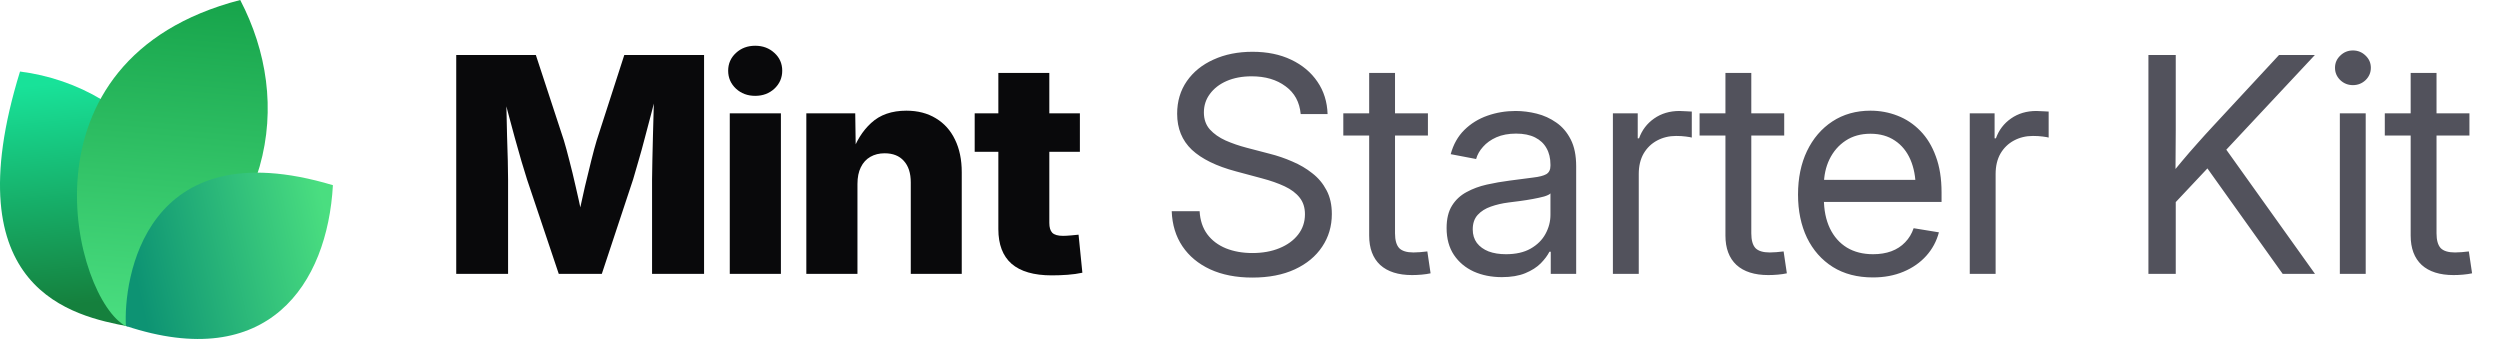
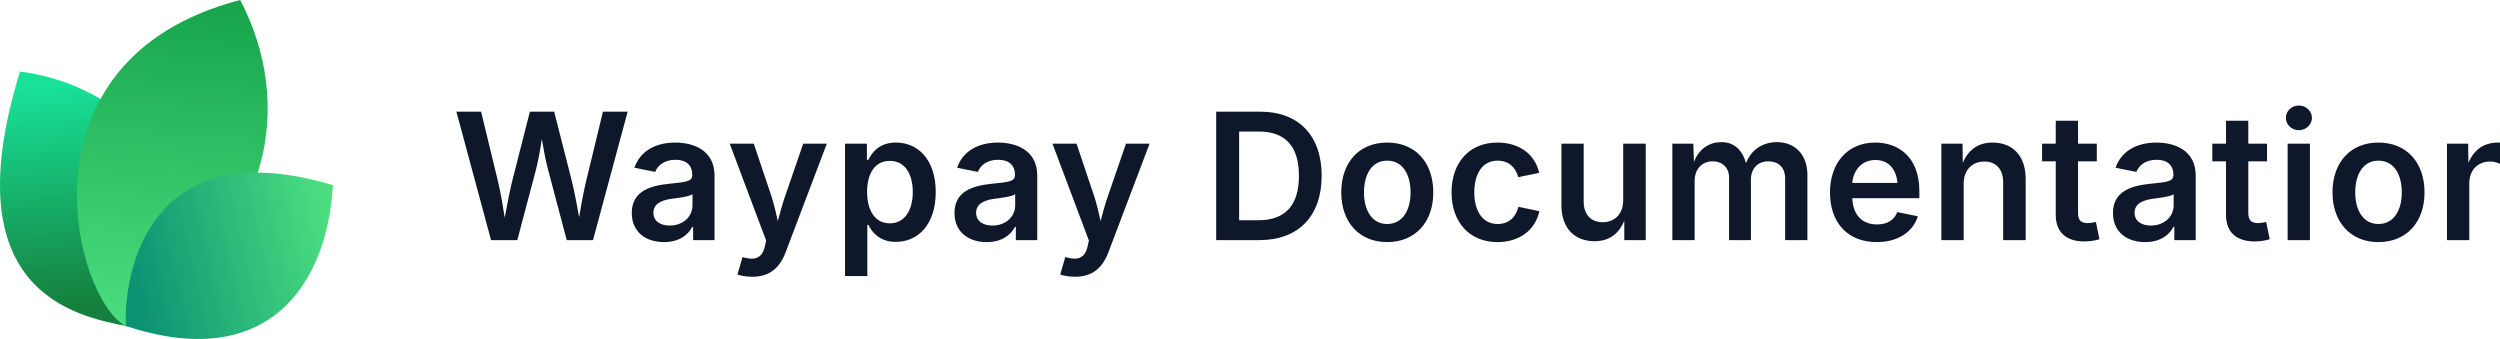
<svg xmlns="http://www.w3.org/2000/svg" width="177" height="24" viewBox="0 0 177 24" fill="none">
  <path d="M9.061 23.108C5.268 22.377 -3.391 20.627 1.417 5.064C9.634 6.099 16.973 14.064 9.061 23.108Z" fill="url(#paint0_linear_17557_2020)" />
  <path d="M8.919 23.094C5.276 21.222 0.784 4.209 17.007 0C20.757 7.193 19.621 16.545 8.919 23.094Z" fill="url(#paint1_linear_17557_2020)" />
  <path d="M8.914 23.079C8.735 19.882 10.159 9.085 23.57 13.111C23.181 20.123 18.984 26.418 8.914 23.079Z" fill="url(#paint2_linear_17557_2020)" />
-   <path d="M32.301 19.392V3.894H37.938L39.925 9.948C40.036 10.315 40.164 10.787 40.31 11.362C40.462 11.938 40.611 12.552 40.757 13.204C40.91 13.855 41.048 14.483 41.173 15.086C41.305 15.682 41.412 16.192 41.495 16.615H40.695C40.771 16.192 40.871 15.682 40.996 15.086C41.128 14.49 41.267 13.866 41.412 13.214C41.565 12.562 41.714 11.948 41.86 11.373C42.005 10.79 42.133 10.315 42.244 9.948L44.2 3.894H49.848V19.392H46.166V12.704C46.166 12.357 46.173 11.917 46.187 11.383C46.2 10.849 46.214 10.27 46.228 9.646C46.249 9.022 46.266 8.391 46.28 7.753C46.301 7.115 46.311 6.519 46.311 5.964H46.623C46.485 6.561 46.332 7.181 46.166 7.826C45.999 8.471 45.833 9.102 45.666 9.719C45.507 10.336 45.351 10.901 45.198 11.414C45.053 11.928 44.928 12.357 44.824 12.704L42.608 19.392H39.561L37.314 12.704C37.203 12.357 37.072 11.928 36.919 11.414C36.773 10.901 36.614 10.34 36.441 9.729C36.274 9.112 36.104 8.481 35.931 7.836C35.764 7.192 35.608 6.567 35.463 5.964H35.827C35.834 6.512 35.844 7.105 35.858 7.743C35.872 8.374 35.886 9.005 35.9 9.636C35.92 10.26 35.938 10.839 35.952 11.373C35.965 11.907 35.972 12.351 35.972 12.704V19.392H32.301ZM51.668 19.392V8.024H55.288V19.392H51.668ZM53.468 6.786C52.927 6.786 52.473 6.616 52.105 6.276C51.738 5.93 51.554 5.507 51.554 5.007C51.554 4.508 51.738 4.088 52.105 3.749C52.473 3.409 52.927 3.239 53.468 3.239C54.009 3.239 54.463 3.409 54.83 3.749C55.198 4.082 55.382 4.501 55.382 5.007C55.382 5.507 55.198 5.93 54.83 6.276C54.463 6.616 54.009 6.786 53.468 6.786ZM60.708 13.027V19.392H57.088V8.024H60.551L60.593 10.967H60.281C60.593 10.024 61.061 9.268 61.685 8.7C62.309 8.124 63.138 7.836 64.171 7.836C64.975 7.836 65.672 8.017 66.262 8.377C66.851 8.731 67.302 9.234 67.614 9.885C67.933 10.537 68.092 11.307 68.092 12.194V19.392H64.483V12.912C64.483 12.26 64.32 11.754 63.994 11.394C63.675 11.033 63.221 10.853 62.632 10.853C62.25 10.853 61.914 10.936 61.623 11.102C61.332 11.269 61.106 11.515 60.947 11.841C60.787 12.16 60.708 12.555 60.708 13.027ZM76.456 8.024V10.749H69.008V8.024H76.456ZM70.683 5.163H74.292V15.783C74.292 16.102 74.361 16.334 74.5 16.48C74.646 16.625 74.899 16.698 75.259 16.698C75.405 16.698 75.596 16.688 75.831 16.667C76.074 16.646 76.251 16.629 76.362 16.615L76.632 19.309C76.313 19.378 75.963 19.427 75.582 19.455C75.207 19.482 74.836 19.496 74.469 19.496C73.2 19.496 72.25 19.222 71.619 18.674C70.995 18.127 70.683 17.308 70.683 16.22V5.163Z" fill="#09090B" />
-   <path d="M88.667 19.652C87.523 19.652 86.528 19.458 85.682 19.07C84.843 18.681 84.188 18.137 83.716 17.437C83.245 16.736 82.992 15.908 82.957 14.951H84.933C84.968 15.596 85.148 16.14 85.474 16.584C85.8 17.021 86.24 17.354 86.795 17.582C87.35 17.804 87.974 17.915 88.667 17.915C89.388 17.915 90.026 17.801 90.581 17.572C91.143 17.343 91.583 17.024 91.902 16.615C92.228 16.199 92.391 15.717 92.391 15.169C92.391 14.698 92.266 14.306 92.017 13.994C91.767 13.675 91.413 13.408 90.956 13.193C90.498 12.978 89.954 12.787 89.323 12.621L87.502 12.132C86.123 11.765 85.082 11.255 84.382 10.603C83.689 9.944 83.342 9.095 83.342 8.055C83.342 7.174 83.571 6.404 84.028 5.746C84.486 5.087 85.117 4.577 85.921 4.217C86.726 3.849 87.645 3.666 88.678 3.666C89.718 3.666 90.63 3.853 91.413 4.227C92.204 4.602 92.824 5.122 93.275 5.787C93.726 6.446 93.965 7.209 93.993 8.076H92.089C92.013 7.23 91.656 6.574 91.018 6.11C90.387 5.638 89.586 5.403 88.615 5.403C87.95 5.403 87.36 5.513 86.847 5.735C86.341 5.957 85.946 6.262 85.661 6.651C85.377 7.032 85.235 7.469 85.235 7.961C85.235 8.447 85.377 8.849 85.661 9.168C85.946 9.48 86.317 9.74 86.774 9.948C87.232 10.149 87.724 10.319 88.251 10.457L89.884 10.884C90.439 11.023 90.977 11.206 91.496 11.435C92.023 11.657 92.495 11.934 92.911 12.267C93.334 12.593 93.67 12.995 93.92 13.474C94.17 13.945 94.294 14.504 94.294 15.149C94.294 16.015 94.066 16.788 93.608 17.468C93.157 18.148 92.512 18.681 91.673 19.07C90.834 19.458 89.832 19.652 88.667 19.652ZM101.097 8.024V9.594H95.106V8.024H101.097ZM96.937 5.163H98.767V16.521C98.767 17 98.865 17.347 99.059 17.562C99.26 17.77 99.6 17.874 100.078 17.874C100.21 17.874 100.366 17.867 100.546 17.853C100.733 17.832 100.903 17.815 101.056 17.801L101.285 19.351C101.097 19.392 100.886 19.423 100.65 19.444C100.414 19.465 100.189 19.475 99.974 19.475C98.996 19.475 98.244 19.236 97.717 18.758C97.197 18.272 96.937 17.579 96.937 16.677V5.163ZM106.33 19.621C105.595 19.621 104.932 19.489 104.343 19.226C103.754 18.955 103.285 18.564 102.939 18.05C102.592 17.53 102.419 16.896 102.419 16.147C102.419 15.495 102.547 14.965 102.804 14.556C103.06 14.146 103.403 13.828 103.833 13.599C104.263 13.363 104.742 13.186 105.269 13.068C105.796 12.95 106.333 12.857 106.881 12.787C107.574 12.69 108.132 12.617 108.555 12.569C108.978 12.52 109.287 12.441 109.481 12.33C109.675 12.212 109.772 12.014 109.772 11.737V11.654C109.772 11.203 109.679 10.815 109.492 10.489C109.311 10.163 109.041 9.91 108.68 9.729C108.32 9.549 107.872 9.459 107.338 9.459C106.805 9.459 106.34 9.546 105.945 9.719C105.556 9.892 105.241 10.118 104.998 10.395C104.755 10.665 104.593 10.953 104.509 11.258L102.71 10.915C102.897 10.222 103.22 9.65 103.677 9.199C104.135 8.748 104.679 8.412 105.31 8.19C105.941 7.968 106.607 7.857 107.307 7.857C107.8 7.857 108.295 7.92 108.795 8.044C109.301 8.169 109.765 8.381 110.188 8.679C110.611 8.97 110.951 9.369 111.208 9.875C111.464 10.374 111.593 11.005 111.593 11.768V19.392H109.793V17.822H109.7C109.568 18.085 109.363 18.359 109.086 18.643C108.809 18.921 108.444 19.153 107.994 19.34C107.543 19.527 106.988 19.621 106.33 19.621ZM106.621 17.998C107.321 17.998 107.904 17.867 108.368 17.603C108.84 17.333 109.19 16.986 109.419 16.563C109.654 16.133 109.772 15.682 109.772 15.211V13.692C109.703 13.769 109.554 13.841 109.325 13.911C109.096 13.973 108.829 14.032 108.524 14.088C108.226 14.143 107.921 14.192 107.609 14.233C107.304 14.275 107.033 14.309 106.798 14.337C106.354 14.393 105.938 14.49 105.549 14.628C105.168 14.76 104.86 14.954 104.624 15.211C104.388 15.467 104.27 15.811 104.27 16.241C104.27 16.615 104.367 16.934 104.561 17.198C104.762 17.461 105.04 17.662 105.393 17.801C105.747 17.933 106.156 17.998 106.621 17.998ZM114.193 19.392V8.024H115.951V9.792H116.045C116.253 9.209 116.61 8.741 117.116 8.388C117.622 8.034 118.219 7.857 118.905 7.857C119.058 7.857 119.217 7.864 119.384 7.878C119.55 7.885 119.682 7.892 119.779 7.899V9.74C119.716 9.719 119.578 9.695 119.363 9.667C119.155 9.639 118.922 9.625 118.666 9.625C118.174 9.625 117.726 9.733 117.324 9.948C116.922 10.163 116.603 10.471 116.367 10.874C116.138 11.276 116.024 11.758 116.024 12.319V19.392H114.193ZM126.322 8.024V9.594H120.33V8.024H126.322ZM122.161 5.163H123.992V16.521C123.992 17 124.089 17.347 124.283 17.562C124.484 17.77 124.824 17.874 125.302 17.874C125.434 17.874 125.59 17.867 125.77 17.853C125.958 17.832 126.127 17.815 126.28 17.801L126.509 19.351C126.322 19.392 126.11 19.423 125.874 19.444C125.639 19.465 125.413 19.475 125.198 19.475C124.221 19.475 123.468 19.236 122.941 18.758C122.421 18.272 122.161 17.579 122.161 16.677V5.163ZM132.604 19.642C131.502 19.642 130.555 19.396 129.765 18.903C128.974 18.404 128.364 17.714 127.934 16.834C127.511 15.946 127.3 14.927 127.3 13.775C127.3 12.611 127.511 11.584 127.934 10.697C128.364 9.802 128.964 9.102 129.734 8.596C130.51 8.089 131.408 7.836 132.428 7.836C133.1 7.836 133.738 7.954 134.341 8.19C134.952 8.426 135.489 8.783 135.954 9.261C136.425 9.74 136.793 10.343 137.056 11.071C137.327 11.792 137.462 12.645 137.462 13.63V14.296H128.433V12.735H136.463L135.631 13.297C135.631 12.541 135.506 11.876 135.257 11.3C135.007 10.725 134.643 10.277 134.165 9.958C133.686 9.632 133.107 9.469 132.428 9.469C131.748 9.469 131.162 9.632 130.67 9.958C130.177 10.284 129.796 10.725 129.526 11.279C129.262 11.827 129.13 12.441 129.13 13.12V14.046C129.13 14.864 129.273 15.572 129.557 16.168C129.841 16.757 130.243 17.211 130.763 17.53C131.283 17.842 131.901 17.998 132.615 17.998C133.093 17.998 133.523 17.929 133.905 17.79C134.293 17.645 134.619 17.433 134.882 17.156C135.153 16.879 135.354 16.546 135.486 16.157L137.275 16.449C137.108 17.08 136.81 17.634 136.38 18.113C135.95 18.591 135.413 18.966 134.768 19.236C134.123 19.507 133.402 19.642 132.604 19.642ZM139.459 19.392V8.024H141.217V9.792H141.311C141.519 9.209 141.876 8.741 142.382 8.388C142.888 8.034 143.485 7.857 144.171 7.857C144.324 7.857 144.483 7.864 144.649 7.878C144.816 7.885 144.948 7.892 145.045 7.899V9.74C144.982 9.719 144.844 9.695 144.629 9.667C144.421 9.639 144.188 9.625 143.932 9.625C143.439 9.625 142.992 9.733 142.59 9.948C142.188 10.163 141.869 10.471 141.633 10.874C141.404 11.276 141.29 11.758 141.29 12.319V19.392H139.459ZM153.429 14.961V12.715C153.783 12.257 154.136 11.82 154.49 11.404C154.844 10.981 155.204 10.565 155.572 10.156C155.939 9.74 156.314 9.327 156.695 8.918L161.355 3.894H163.893L157.277 10.967H157.184L153.429 14.961ZM152.108 19.392V3.894H154.043V9.241L154.022 12.559L154.043 13.505V19.392H152.108ZM161.615 19.392L155.967 11.477L157.173 9.969L163.903 19.392H161.615ZM165.661 19.392V8.024H167.492V19.392H165.661ZM166.587 6.027C166.24 6.027 165.942 5.909 165.692 5.673C165.443 5.43 165.318 5.139 165.318 4.799C165.318 4.459 165.443 4.172 165.692 3.936C165.942 3.693 166.24 3.572 166.587 3.572C166.934 3.572 167.232 3.693 167.482 3.936C167.731 4.172 167.856 4.459 167.856 4.799C167.856 5.139 167.731 5.43 167.482 5.673C167.232 5.909 166.934 6.027 166.587 6.027ZM174.836 8.024V9.594H168.844V8.024H174.836ZM170.675 5.163H172.506V16.521C172.506 17 172.603 17.347 172.797 17.562C172.998 17.77 173.338 17.874 173.816 17.874C173.948 17.874 174.104 17.867 174.284 17.853C174.472 17.832 174.641 17.815 174.794 17.801L175.023 19.351C174.836 19.392 174.624 19.423 174.388 19.444C174.153 19.465 173.927 19.475 173.712 19.475C172.735 19.475 171.982 19.236 171.455 18.758C170.935 18.272 170.675 17.579 170.675 16.677V5.163Z" fill="#52525C" />
+   <text x="32" y="17" font-family="Inter, system-ui, -apple-system, Segoe UI, Roboto, Helvetica, Arial, sans-serif" font-size="12.5" font-weight="600" fill="#0F172A" letter-spacing="0.2px">
+     Waypay Documentation
+   </text>
  <defs>
    <linearGradient id="paint0_linear_17557_2020" x1="3.776" y1="5.916" x2="5.232" y2="21.559" gradientUnits="userSpaceOnUse">
      <stop stop-color="#18E299" />
      <stop offset="1" stop-color="#15803D" />
    </linearGradient>
    <linearGradient id="paint1_linear_17557_2020" x1="12.171" y1="-0.718" x2="10.19" y2="22.983" gradientUnits="userSpaceOnUse">
      <stop stop-color="#16A34A" />
      <stop offset="1" stop-color="#4ADE80" />
    </linearGradient>
    <linearGradient id="paint2_linear_17557_2020" x1="23.133" y1="15.353" x2="9.338" y2="18.52" gradientUnits="userSpaceOnUse">
      <stop stop-color="#4ADE80" />
      <stop offset="1" stop-color="#0D9373" />
    </linearGradient>
  </defs>
</svg>
